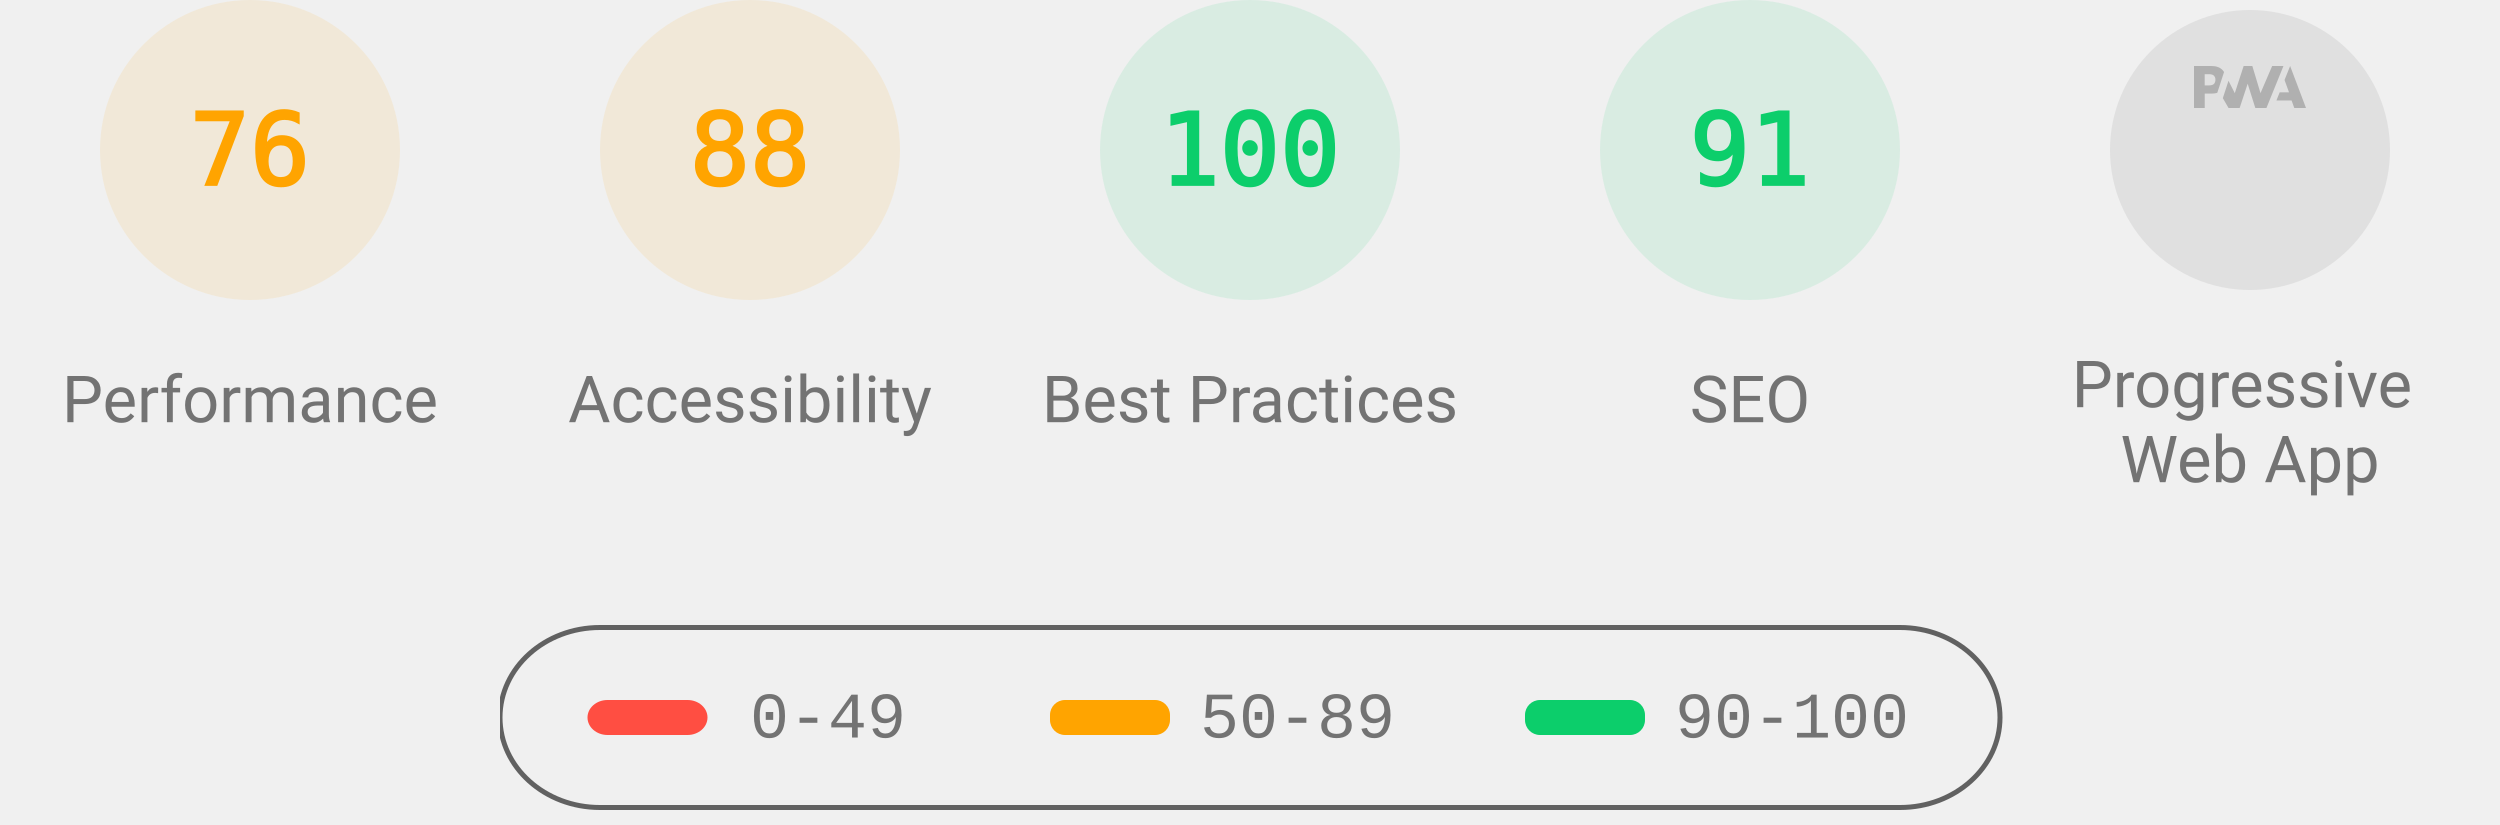
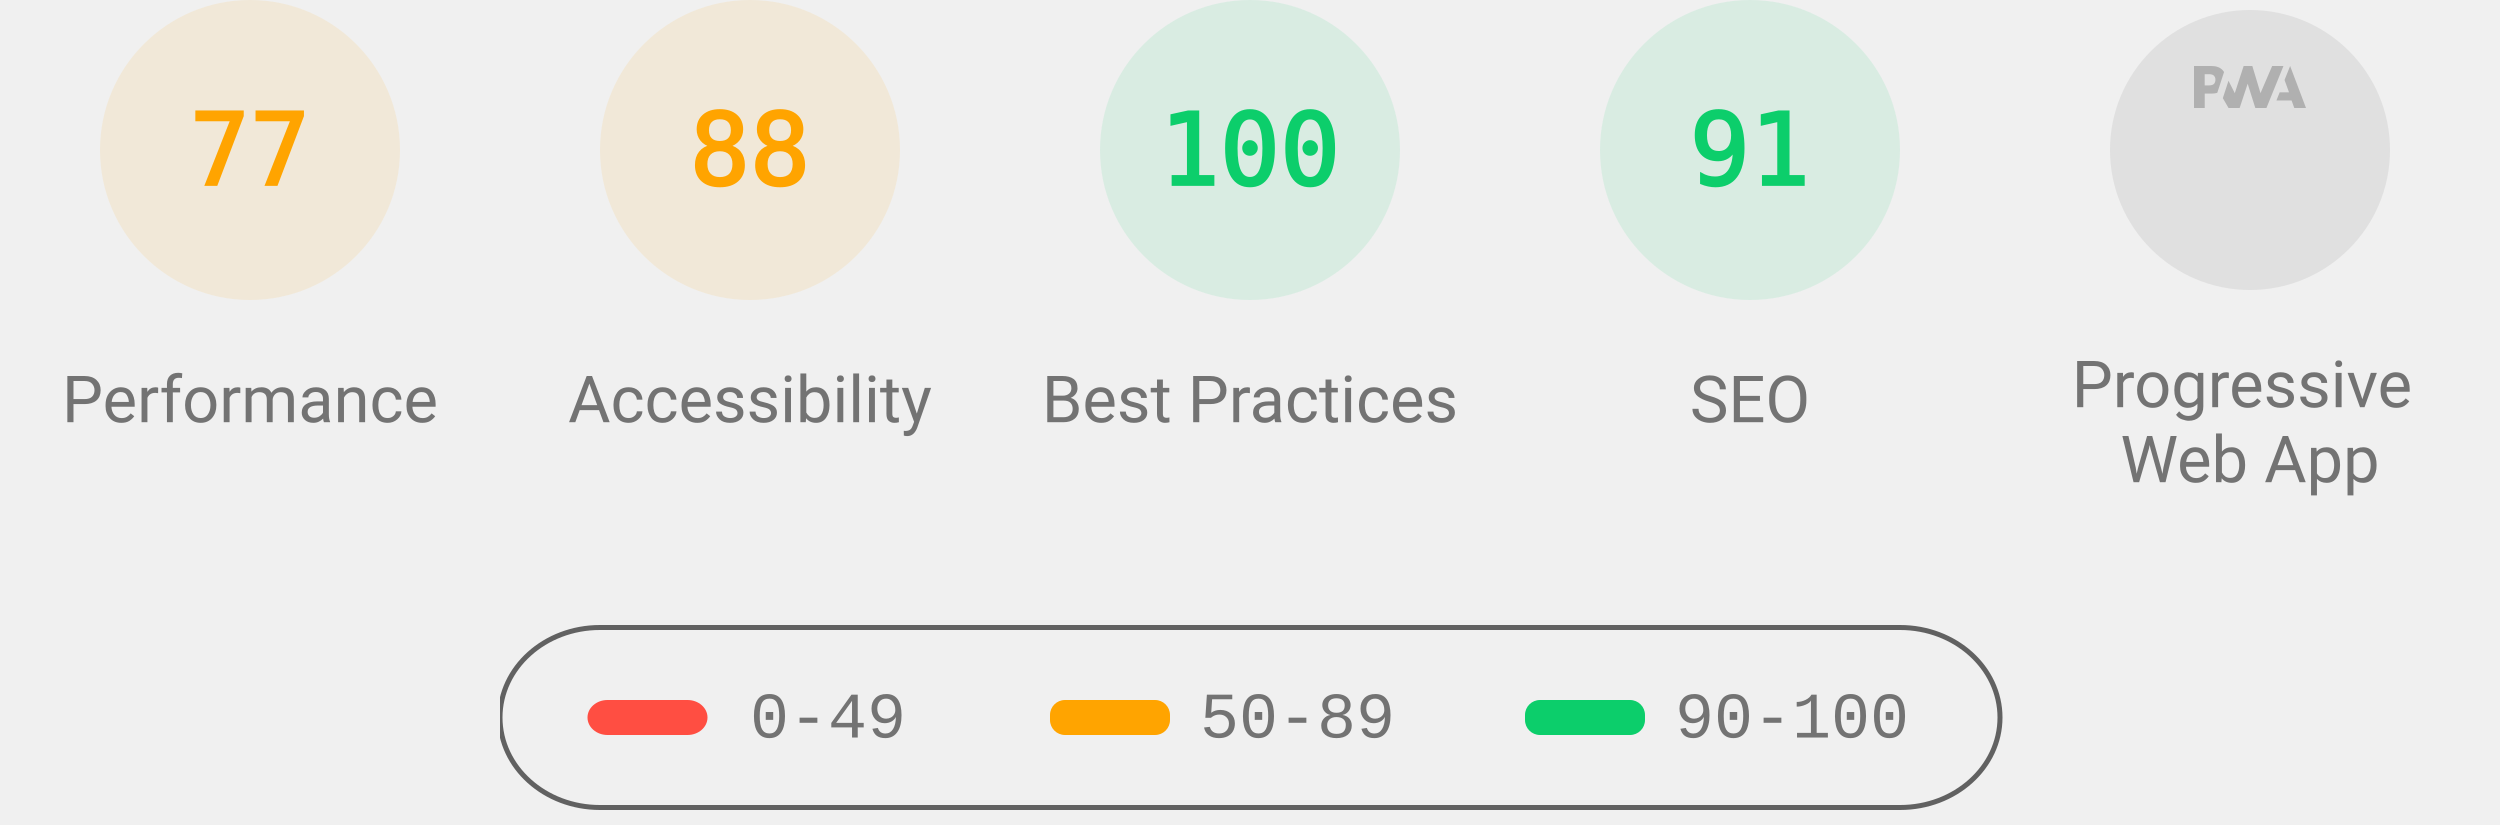
<svg xmlns="http://www.w3.org/2000/svg" class="theme--agnostic" fill="none" width="1000" height="330">
  <style>
			.gauge-base {
				opacity: 0.1
			}

			.gauge-arc {
				fill: none;
				animation-delay: 250ms;
				stroke-linecap: round;
				transform: rotate(-90deg);
				transform-origin: 100px 60px;
				animation: load-gauge 1s ease forwards
			}

			.guage-text {
				font-size: 40px;
				font-family: monospace;
				text-align: center
			}

			.guage-red {
				color: #ff4e42;
				fill: #ff4e42;
				stroke: #ff4e42
			}
			.guage-orange {
				color: #ffa400;
				fill: #ffa400;
				stroke: #ffa400
			}
			.guage-green {
				color: #0cce6b;
				fill: #0cce6b;
				stroke: #0cce6b
			}
			.theme--agnostic .guage-undefined {
				color: #5c5c5c;
				fill: #5c5c5c;
				stroke: #5c5c5c
			}
			.theme--light .guage-undefined {
				color: #1e1e1e;
				fill: #1e1e1e;
				stroke: #1e1e1e
			}
			.theme--dark .guage-undefined {
				color: #f5f5f5;
				fill: #f5f5f5;
				stroke: #f5f5f5
			}

			.guage-title {
				stroke: none;
				font-size: 26px;
				line-height: 26px;
				font-family: Roboto, Halvetica, Arial, sans-serif
			}
			.metric.guage-title {
				font-family: 'Courier New', Courier, monospace
			}
			.theme--agnostic .guage-title {
				color: #737373;
				fill: #737373
			}
			.theme--light .guage-title {
				color: #212121;
				fill: #212121
			}
			.theme--dark .guage-title {
				color: #f5f5f5;
				fill: #f5f5f5
			}

			@keyframes load-gauge {
				from {
					stroke-dasharray: 0 352.858
				}
			}
			.lh-gauge--pwa__disc {
				fill: #e0e0e0
			}
			.lh-gauge--pwa__logo {
				position: relative;
				fill: #b0b0b0
			}
			.lh-gauge--pwa__invisible {
				display: none
			}
			.lh-gauge--pwa__visible {
				display: inline
			}
			.guage-invisible {
				display: none
			}
			.lh-gauge--pwa__logo--primary-color {
				fill: #304ffe
			}
			.theme--agnostic .lh-gauge--pwa__logo--secondary-color {
				fill: #787878
			}
			.theme--light .lh-gauge--pwa__logo--secondary-color {
				fill: #3d3d3d
			}
			.theme--dark .lh-gauge--pwa__logo--secondary-color {
				fill: #d8b6b6
			}
			.theme--light #svg_2 {
				stroke: #00000022
			}
			.theme--agnostic #svg_2 {
				stroke: #616161
			}
			.theme--light #svg_2 {
				stroke: #00000022
			}
			.theme--dark #svg_2 {
				stroke: #f5f5f566
			}
		</style>
  <svg class="guage-div guage-perf guage-orange" viewBox="0 0 200 200" width="200" height="200" x="0" y="0">
    <circle class="gauge-base" r="56" cx="100" cy="60" stroke-width="8" />
-     <circle class="gauge-arc guage-arc-1" r="56" cx="100" cy="60" stroke-width="8" style="stroke-dasharray: 267.412, 351.858;" />
-     <text class="guage-text" x="100px" y="60px" alignment-baseline="central" dominant-baseline="central" text-anchor="middle">76</text>
+     <circle class="gauge-arc guage-arc-1" r="56" cx="100" cy="60" stroke-width="8" style="stroke-dasharray: 270.931, 351.858;" />
+     <text class="guage-text" x="100px" y="60px" alignment-baseline="central" dominant-baseline="central" text-anchor="middle">77</text>
    <text class="guage-title" x="100px" y="160px" alignment-baseline="central" dominant-baseline="central" text-anchor="middle">Performance</text>
  </svg>,<svg class="guage-div guage-perf guage-orange" viewBox="0 0 200 200" width="200" height="200" x="200" y="0">
    <circle class="gauge-base" r="56" cx="100" cy="60" stroke-width="8" />
    <circle class="gauge-arc guage-arc-1" r="56" cx="100" cy="60" stroke-width="8" style="stroke-dasharray: 309.635, 351.858;" />
    <text class="guage-text" x="100px" y="60px" alignment-baseline="central" dominant-baseline="central" text-anchor="middle">88</text>
    <text class="guage-title" x="100px" y="160px" alignment-baseline="central" dominant-baseline="central" text-anchor="middle">Accessibility</text>
  </svg>,<svg class="guage-div guage-perf guage-green" viewBox="0 0 200 200" width="200" height="200" x="400" y="0">
    <circle class="gauge-base" r="56" cx="100" cy="60" stroke-width="8" />
    <circle class="gauge-arc guage-arc-1" r="56" cx="100" cy="60" stroke-width="8" style="stroke-dasharray: 351.858, 351.858;" />
    <text class="guage-text" x="100px" y="60px" alignment-baseline="central" dominant-baseline="central" text-anchor="middle">100</text>
    <text class="guage-title" x="100px" y="160px" alignment-baseline="central" dominant-baseline="central" text-anchor="middle">Best Practices</text>
  </svg>,<svg class="guage-div guage-perf guage-green" viewBox="0 0 200 200" width="200" height="200" x="600" y="0">
    <circle class="gauge-base" r="56" cx="100" cy="60" stroke-width="8" />
    <circle class="gauge-arc guage-arc-1" r="56" cx="100" cy="60" stroke-width="8" style="stroke-dasharray: 320.191, 351.858;" />
    <text class="guage-text" x="100px" y="60px" alignment-baseline="central" dominant-baseline="central" text-anchor="middle">91</text>
    <text class="guage-title" x="100px" y="160px" alignment-baseline="central" dominant-baseline="central" text-anchor="middle">SEO</text>
  </svg>,<svg class="guage-div guage-pwa" viewBox="0 0 200 200" width="200" height="200" x="800" y="0">
    <svg viewBox="0 0 60 60" width="112" height="112" x="44" y="4">
      <defs>
        <linearGradient id="lh-gauge--pwa__check-circle__gradient-0" x1="50%" y1="0%" x2="50%" y2="100%">
          <stop stop-color="#00C852" offset="0%" />
          <stop stop-color="#009688" offset="100%" />
        </linearGradient>
        <linearGradient id="lh-gauge--pwa__installable__shadow-gradient-0" x1="76.056%" x2="24.111%" y1="82.995%" y2="24.735%">
          <stop stop-color="#A5D6A7" offset="0%" />
          <stop stop-color="#80CBC4" offset="100%" />
        </linearGradient>
        <linearGradient id="lh-gauge--pwa__fast-reliable__shadow-gradient-0" x1="76.056%" y1="82.995%" x2="25.678%" y2="26.493%">
          <stop stop-color="#64B5F6" offset="0%" />
          <stop stop-color="#2979FF" offset="100%" />
        </linearGradient>
        <g id="lh-gauge--pwa__fast-reliable-badge-0">
          <circle fill="#FFFFFF" cx="10" cy="10" r="10" />
          <path fill="#304FFE" d="M10 3.58l5.25 2.34v3.5c0 3.23-2.24 6.26-5.25 7-3.01-.74-5.25-3.77-5.25-7v-3.5L10 3.58zm-.47 10.74l2.76-4.83.03-.07c.04-.08 0-.24-.22-.24h-1.64l.47-3.26h-.47l-2.7 4.77c-.02.01.05-.1-.04.05-.09.16-.1.31.18.31h1.63l-.47 3.27h.47z" />
        </g>
        <g id="lh-gauge--pwa__installable-badge-0">
          <circle fill="#FFFFFF" cx="10" cy="10" r="10" />
          <path fill="#009688" d="M10 4.167A5.835 5.835 0 0 0 4.167 10 5.835 5.835 0 0 0 10 15.833 5.835 5.835 0 0 0 15.833 10 5.835 5.835 0 0 0 10 4.167zm2.917 6.416h-2.334v2.334H9.417v-2.334H7.083V9.417h2.334V7.083h1.166v2.334h2.334v1.166z" />
        </g>
      </defs>
      <g stroke="none" fill-rule="nonzero">
        <circle class="lh-gauge--pwa__disc" cx="30" cy="30" r="30" />
        <g class="lh-gauge--pwa__logo">
          <path d="M35.66 19.39l.7-1.75h2L37.4 15 38.6 12l3.4 9h-2.51l-.58-1.61z" />
          <path d="M33.52 21l3.65-9h-2.42l-2.5 5.82L30.5 12h-1.86l-1.9 5.82-1.35-2.65-1.21 3.72L25.4 21h2.38l1.72-5.2 1.64 5.2z" />
          <path fill-rule="nonzero" d="M20.3 17.91h1.48c.45 0 .85-.05 1.2-.15l.39-1.18 1.07-3.3a2.64 2.64 0 0 0-.28-.37c-.55-.6-1.36-.91-2.42-.91H18v9h2.3V17.9zm1.96-3.84c.22.22.33.5.33.87 0 .36-.1.65-.29.87-.2.23-.59.35-1.15.35h-.86v-2.41h.87c.52 0 .89.1 1.1.32z" />
        </g>
        <rect class="lh-gauge--pwa__component lh-gauge--pwa__na-line lh-gauge--pwa__invisible" fill="#FFFFFF" x="20" y="32" width="20" height="4" rx="2" />
        <g class="lh-gauge--pwa__component lh-gauge--pwa__fast-reliable-badge lh-gauge--pwa__invisible" transform="translate(20, 29)">
          <path fill="url(#lh-gauge--pwa__fast-reliable__shadow-gradient-0)" d="M33.63 19.49A30 30 0 0 1 16.2 30.36L3 17.14 17.14 3l16.49 16.49z" />
          <use href="#lh-gauge--pwa__fast-reliable-badge-0" />
        </g>
        <g class="lh-gauge--pwa__component lh-gauge--pwa__installable-badge lh-gauge--pwa__invisible" transform="translate(20, 29)">
          <path fill="url(#lh-gauge--pwa__installable__shadow-gradient-0)" d="M33.629 19.487c-4.272 5.453-10.391 9.39-17.415 10.869L3 17.142 17.142 3 33.63 19.487z" />
          <use href="#lh-gauge--pwa__installable-badge-0" />
        </g>
        <g class="lh-gauge--pwa__component lh-gauge--pwa__fast-reliable-installable-badges lh-gauge--pwa__invisible">
          <g transform="translate(8, 29)">
            <path fill="url(#lh-gauge--pwa__fast-reliable__shadow-gradient-0)" d="M16.321 30.463L3 17.143 17.142 3l22.365 22.365A29.864 29.864 0 0 1 22 31c-1.942 0-3.84-.184-5.679-.537z" />
            <use href="#lh-gauge--pwa__fast-reliable-badge-0" />
          </g>
          <g transform="translate(32, 29)">
            <path fill="url(#lh-gauge--pwa__installable__shadow-gradient-0)" d="M25.982 11.84a30.107 30.107 0 0 1-13.08 15.203L3 17.143 17.142 3l8.84 8.84z" />
            <use href="#lh-gauge--pwa__installable-badge-0" />
          </g>
        </g>
        <g class="lh-gauge--pwa__component lh-gauge--pwa__check-circle lh-gauge--pwa__invisible" transform="translate(18, 28)">
          <circle fill="#FFFFFF" cx="12" cy="12" r="12" />
          <path fill="url(#lh-gauge--pwa__check-circle__gradient-0)" d="M12 2a10 10 0 1 0 0 20 10 10 0 0 0 0-20zm-2 15l-5-5 1.41-1.41L10 14.17l7.59-7.59L19 8l-9 9z" />
        </g>
      </g>
    </svg>
    <text class="guage-title" y="160px" alignment-baseline="central" dominant-baseline="central" text-anchor="middle">
      <tspan x="100px" dy="-6px">Progressive</tspan>
      <tspan x="100px" dy="30px">Web App</tspan>
    </text>
  </svg>
  <svg width="604" height="76" x="200" y="250">
    <g>
      <rect fill="none" id="canvas_background" height="80" width="604" y="-1" x="-1" />
      <g display="none" overflow="visible" y="0" x="0" height="100%" width="100%" id="canvasGrid">
        <rect fill="url(#gridpattern)" stroke-width="0" y="0" x="0" height="100%" width="100%" />
      </g>
    </g>
    <g>
      <rect fill-opacity="0" stroke-width="2" rx="40" id="svg_2" height="72" width="600" y="1" x="0" fill="#000000" />
      <rect stroke="#000" rx="8" id="svg_3" height="14" width="48" y="30" x="35" stroke-opacity="null" stroke-width="0" fill="#ff4e42" />
      <rect stroke="#000" rx="6" id="svg_4" height="14" width="48" y="30" x="220" stroke-opacity="null" stroke-width="0" fill="#ffa400" />
      <rect stroke="#000" rx="6" id="svg_5" height="14" width="48" y="30" x="410" stroke-opacity="null" stroke-width="0" fill="#0cce6b" />
      <text class="metric guage-title" xml:space="preserve" text-anchor="start" font-size="26" id="svg_6" y="45" x="100" stroke-opacity="null" stroke-width="0" stroke="#000">0-49</text>
      <text class="metric guage-title" xml:space="preserve" text-anchor="start" font-size="26" id="svg_7" y="45" x="280" stroke-opacity="null" stroke-width="0" stroke="#000">50-89</text>
      <text class="metric guage-title" xml:space="preserve" text-anchor="start" font-size="26" id="svg_8" y="45" x="470" stroke-opacity="null" stroke-width="0" stroke="#000">90-100</text>
    </g>
  </svg>
</svg>
